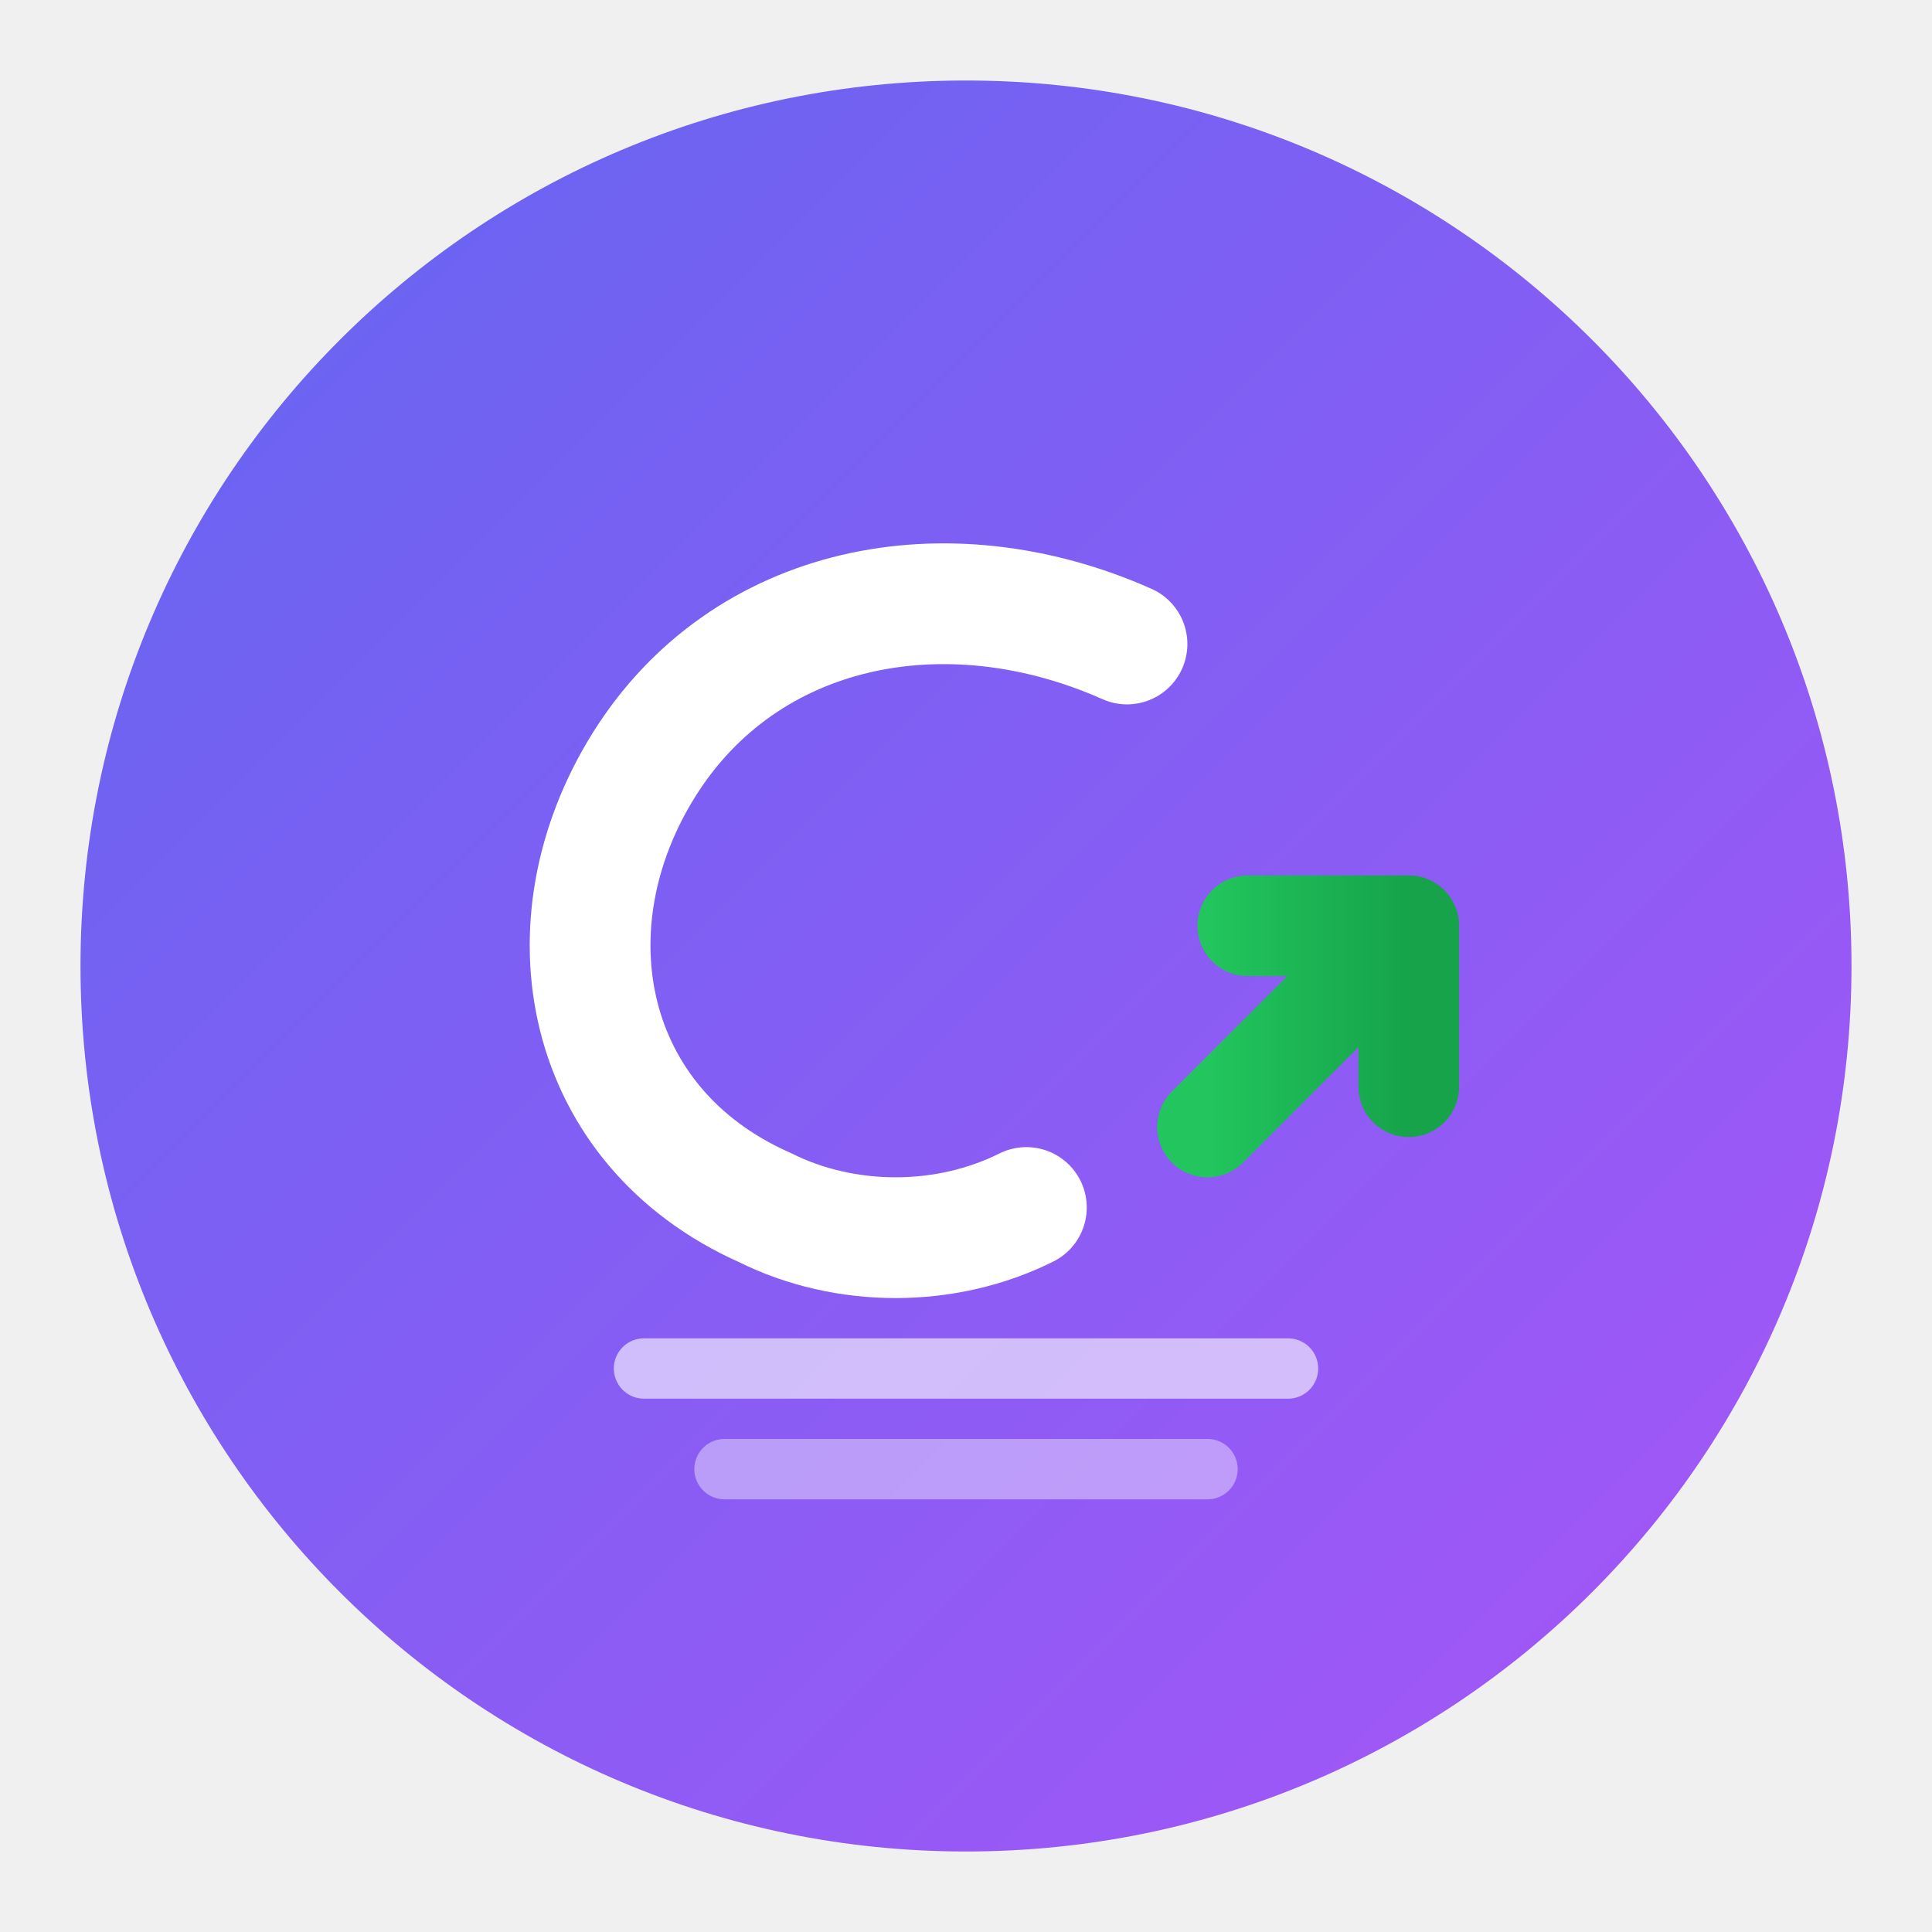
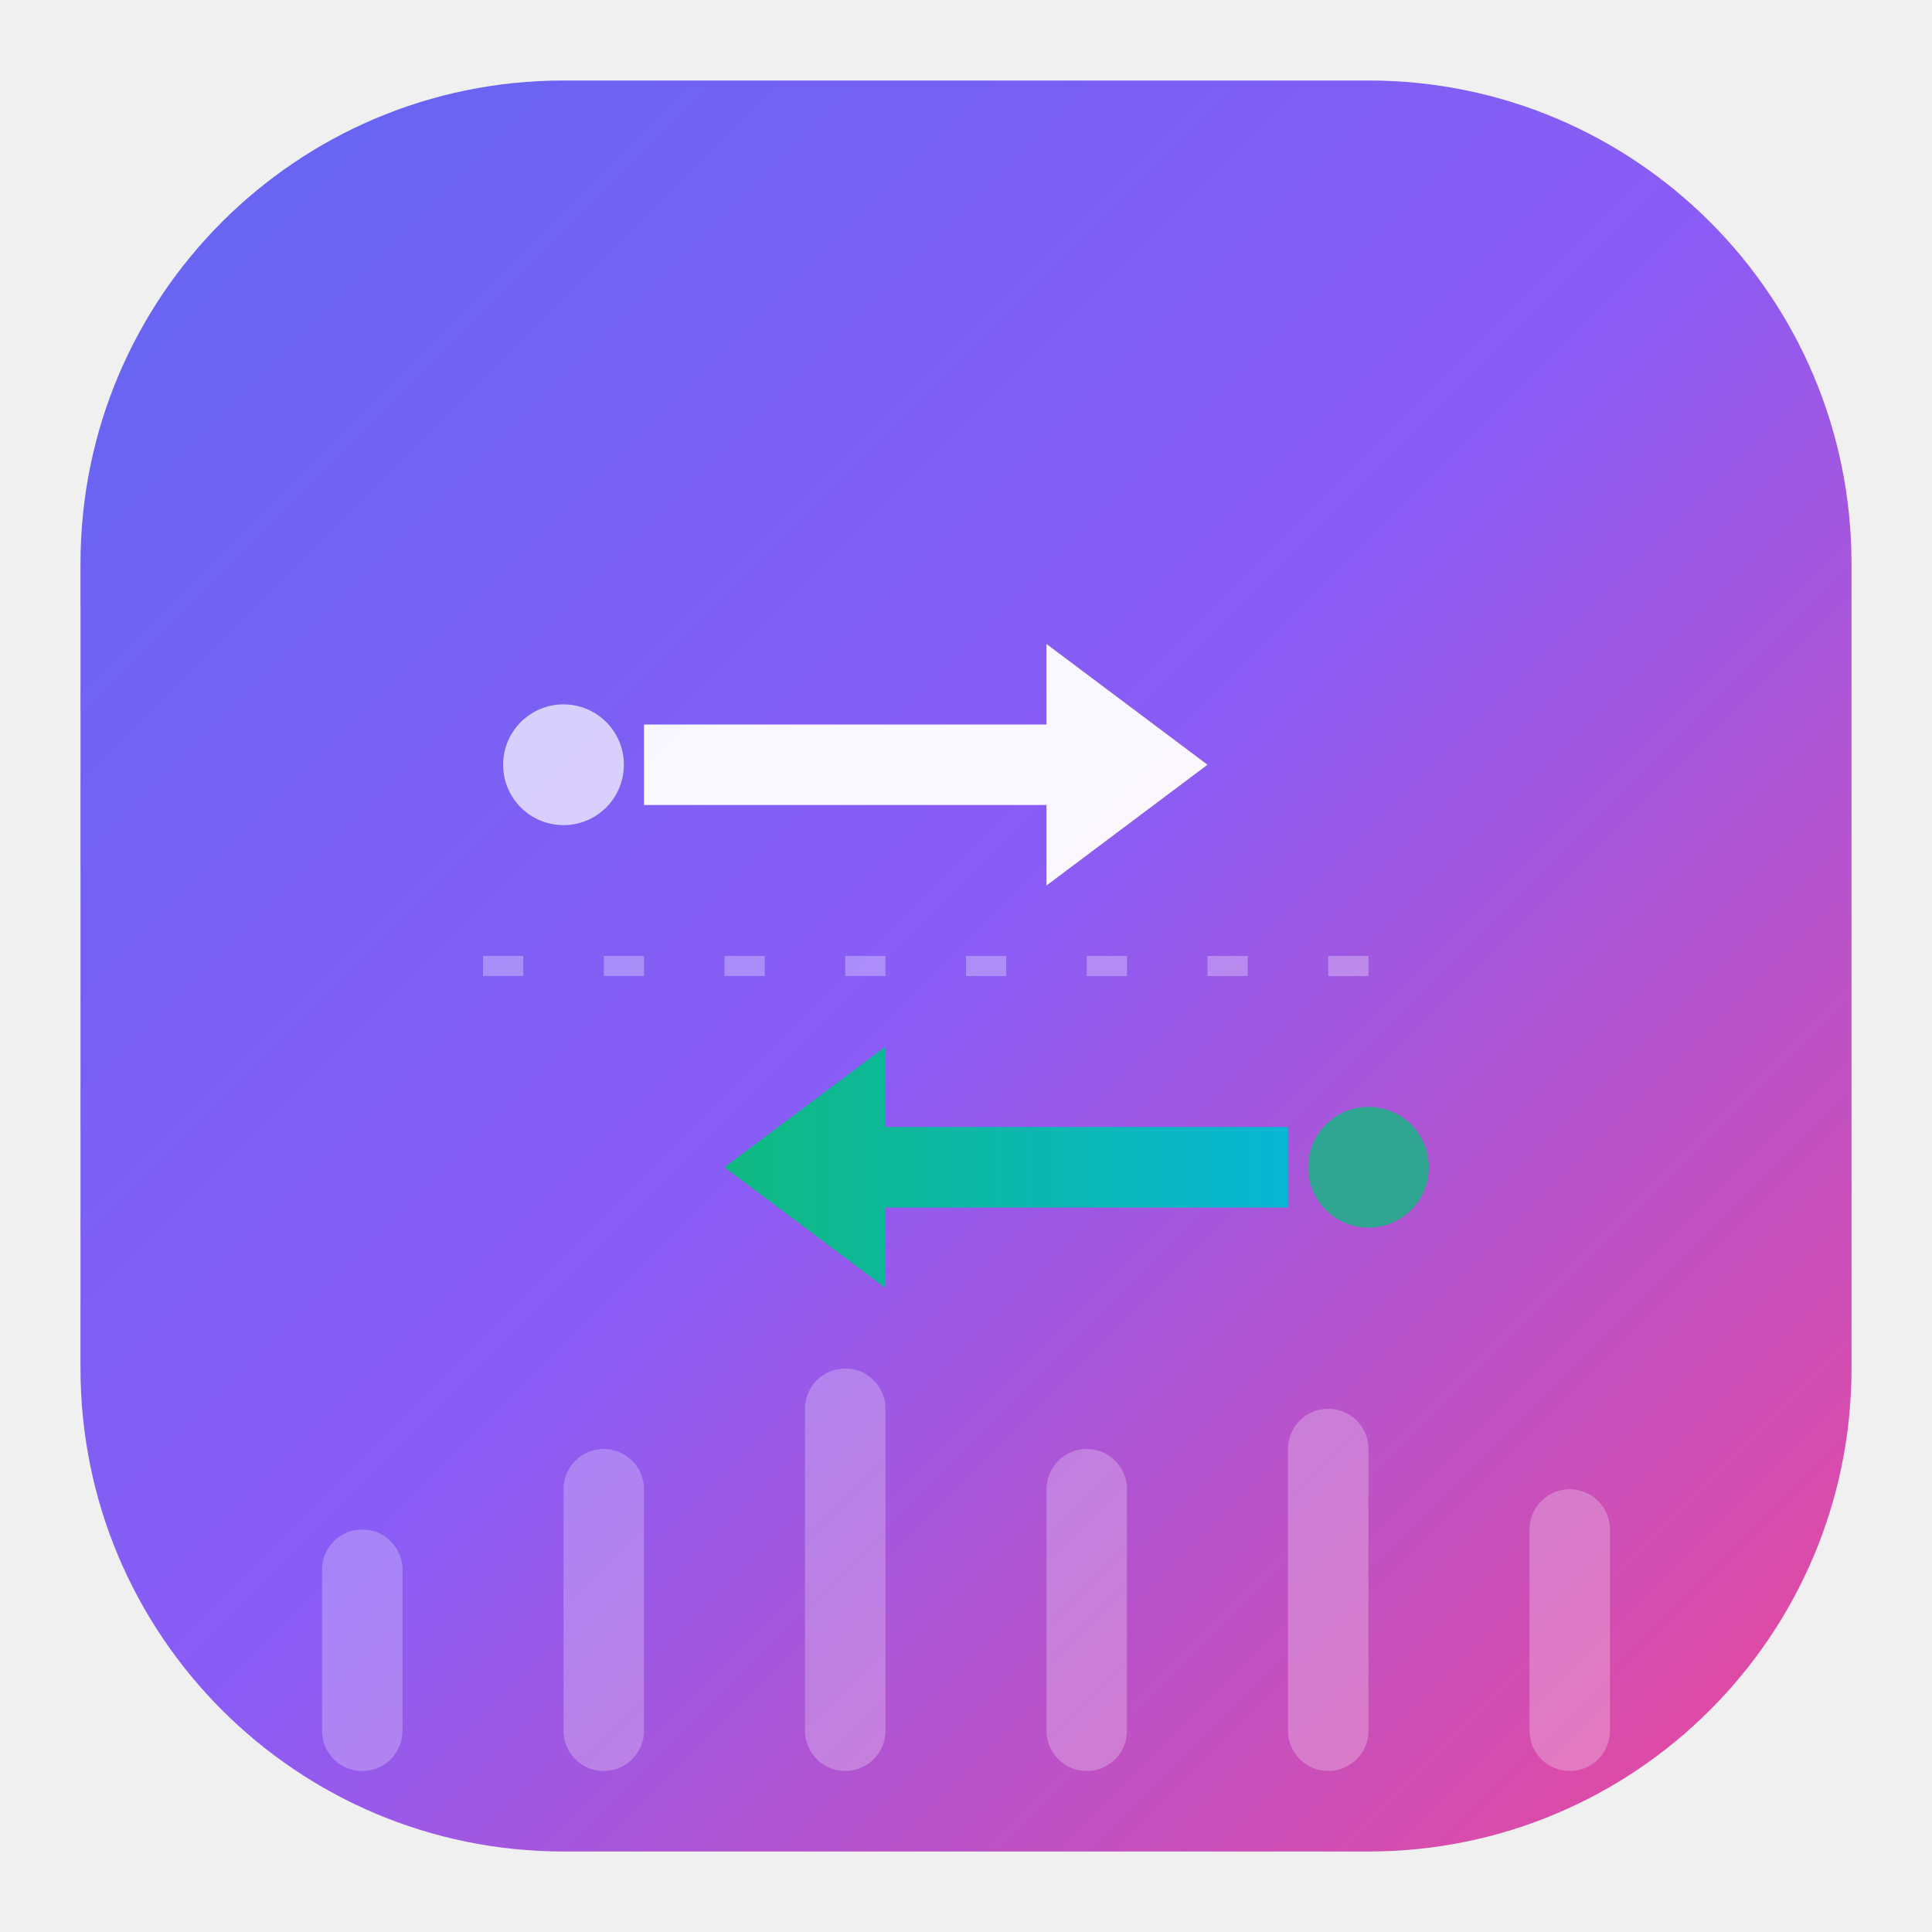
<svg xmlns="http://www.w3.org/2000/svg" viewBox="0 0 48 48" fill="none">
  <defs>
-     <linearGradient id="logoGradient" x1="0%" y1="0%" x2="100%" y2="100%">
-       <stop offset="0%" style="stop-color:#6366f1" />
-       <stop offset="100%" style="stop-color:#a855f7" />
+     <linearGradient id="mainGradient" x1="0%" y1="0%" x2="100%" y2="100%">
+       <stop offset="0%" style="stop-color:#6366f1;stop-opacity:1" />
+       <stop offset="50%" style="stop-color:#8b5cf6;stop-opacity:1" />
+       <stop offset="100%" style="stop-color:#ec4899;stop-opacity:1" />
    </linearGradient>
-     <linearGradient id="arrowGradient" x1="0%" y1="0%" x2="100%" y2="0%">
-       <stop offset="0%" style="stop-color:#22c55e" />
-       <stop offset="100%" style="stop-color:#16a34a" />
+     <linearGradient id="accentGradient" x1="0%" y1="0%" x2="100%" y2="0%">
+       <stop offset="0%" style="stop-color:#10b981;stop-opacity:1" />
+       <stop offset="100%" style="stop-color:#06b6d4;stop-opacity:1" />
    </linearGradient>
  </defs>
-   <circle cx="24" cy="24" r="22" fill="url(#logoGradient)" />
-   <path d="M28 16c-4.5-2-9.5-1-12 3s-1.5 9 3 11c2 1 4.5 1 6.5 0" stroke="white" stroke-width="3" stroke-linecap="round" fill="none" />
-   <path d="M30 28l5-5m0 0v4m0-4h-4" stroke="url(#arrowGradient)" stroke-width="2.5" stroke-linecap="round" stroke-linejoin="round" />
-   <line x1="16" y1="34" x2="32" y2="34" stroke="white" stroke-width="1.5" stroke-linecap="round" opacity="0.6" />
-   <line x1="18" y1="36.5" x2="30" y2="36.5" stroke="white" stroke-width="1.5" stroke-linecap="round" opacity="0.4" />
+   <rect x="2" y="2" width="44" height="44" rx="12" fill="url(#mainGradient)" />
+   <g transform="translate(24, 24)">
+     <path d="M -8 -6 L 2 -6 L 2 -8 L 6 -5 L 2 -2 L 2 -4 L -8 -4 Z" fill="white" opacity="0.95" />
+     <path d="M 8 6 L -2 6 L -2 8 L -6 5 L -2 2 L -2 4 L 8 4 Z" fill="url(#accentGradient)" />
+     <circle cx="-10" cy="-5" r="1.5" fill="white" opacity="0.7" />
+     <circle cx="10" cy="5" r="1.5" fill="#10b981" opacity="0.8" />
+     <line x1="-12" y1="0" x2="12" y2="0" stroke="white" stroke-width="0.5" opacity="0.3" stroke-dasharray="1,2" />
+   </g>
+   <g opacity="0.25">
+     <rect x="8" y="38" width="2" height="6" rx="1" fill="white" />
+     <rect x="14" y="36" width="2" height="8" rx="1" fill="white" />
+     <rect x="20" y="34" width="2" height="10" rx="1" fill="white" />
+     <rect x="26" y="36" width="2" height="8" rx="1" fill="white" />
+     <rect x="32" y="35" width="2" height="9" rx="1" fill="white" />
+     <rect x="38" y="37" width="2" height="7" rx="1" fill="white" />
+   </g>
</svg>
